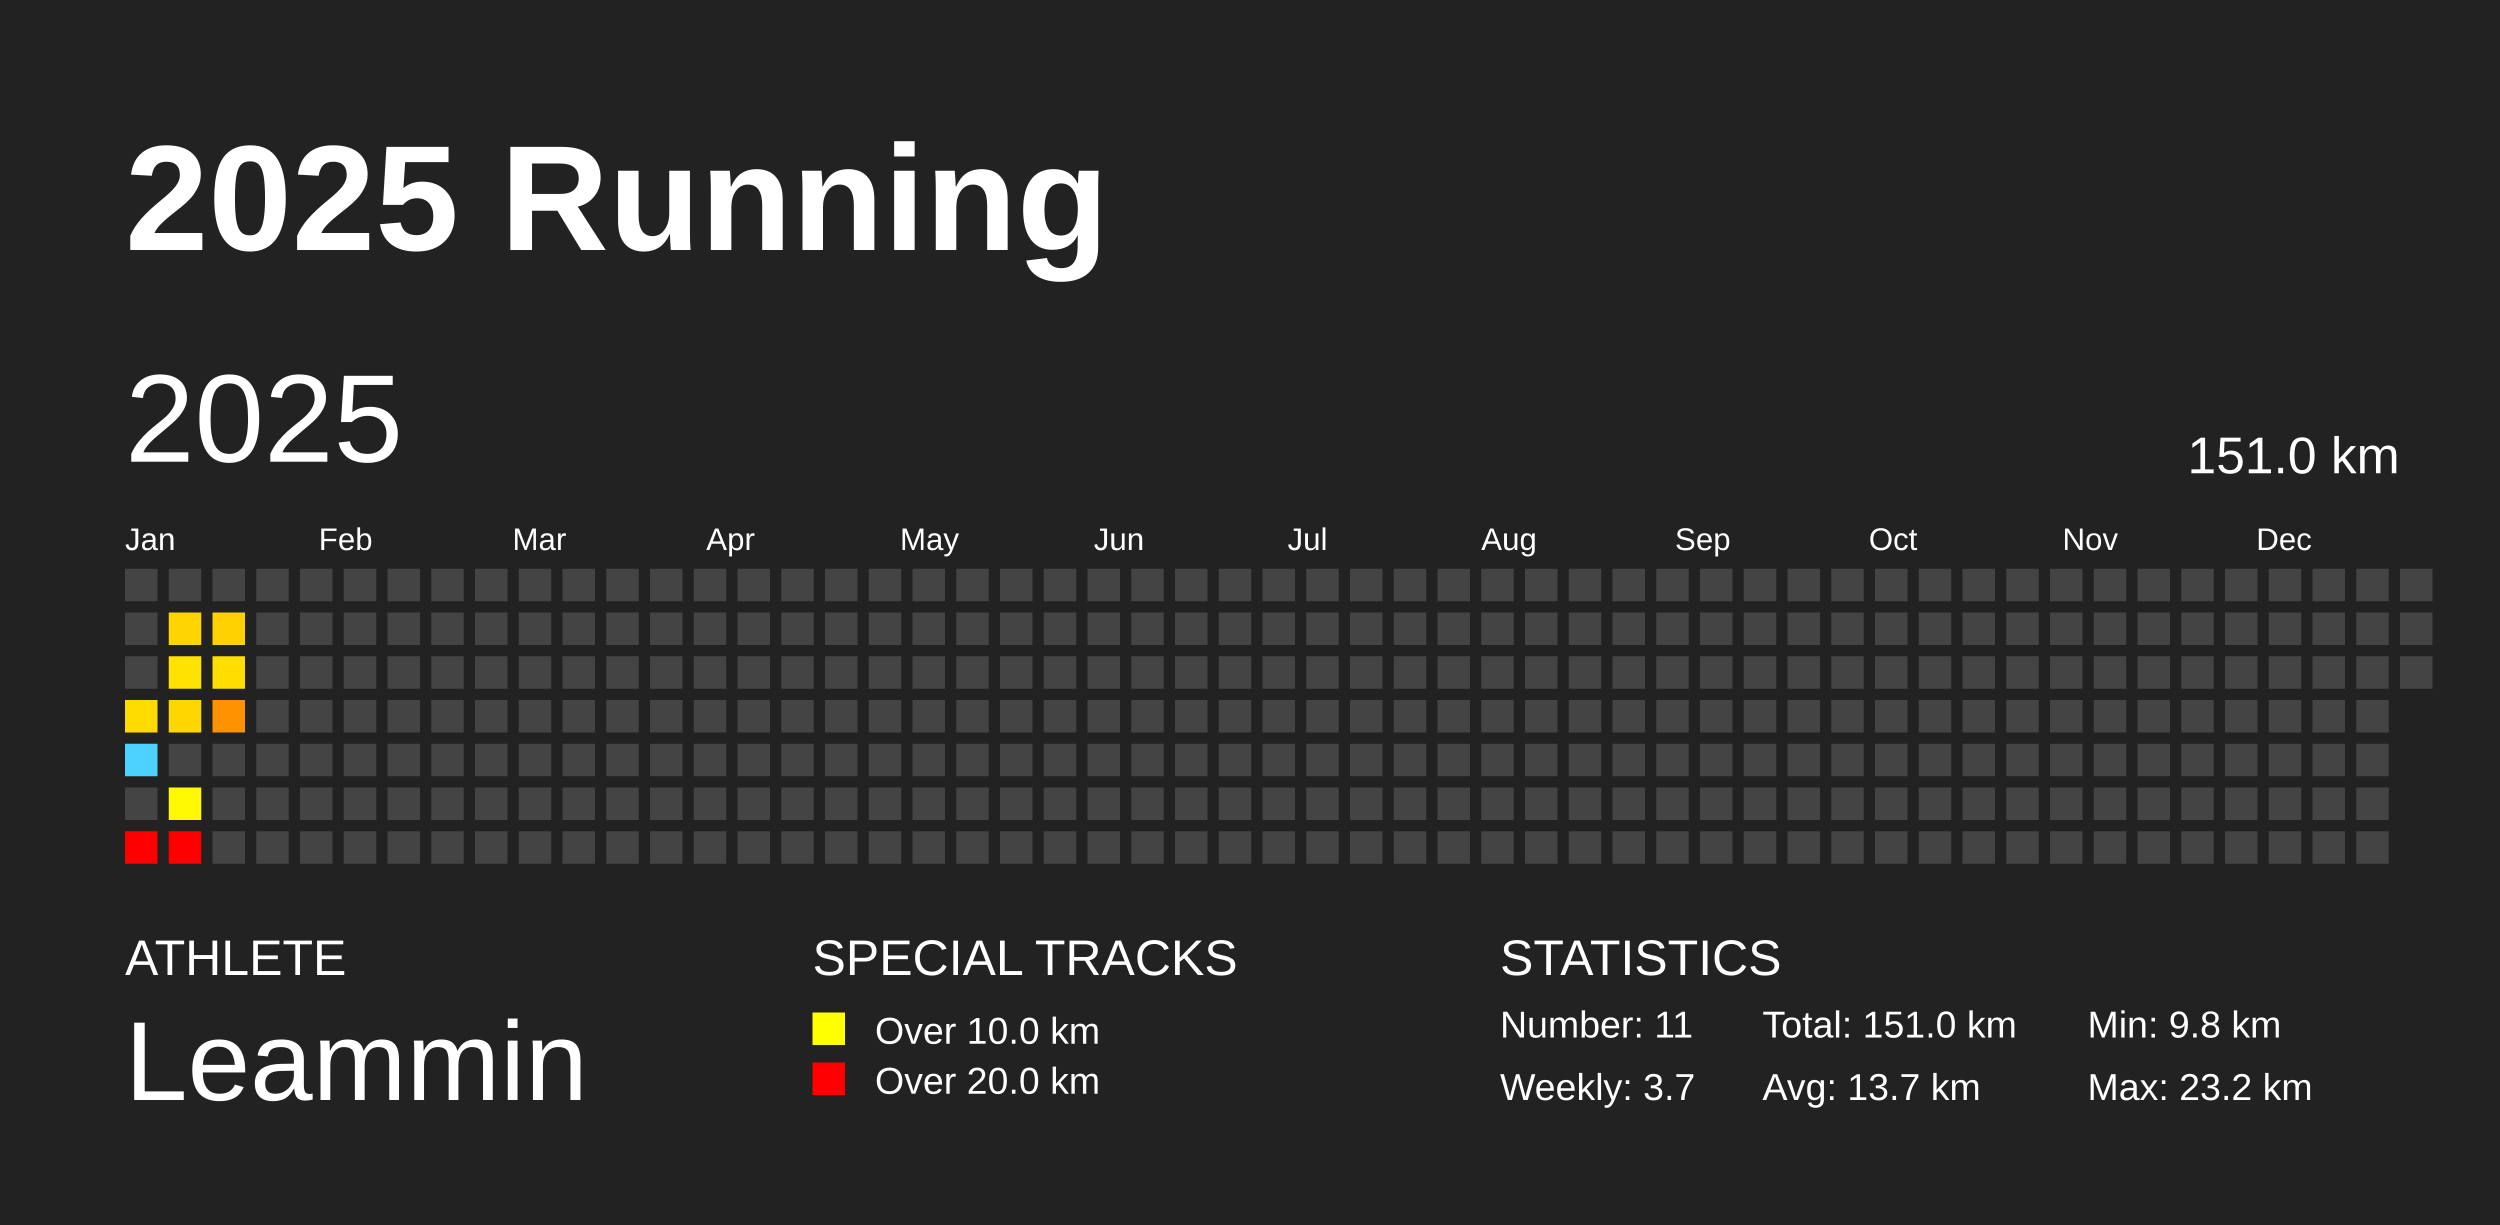
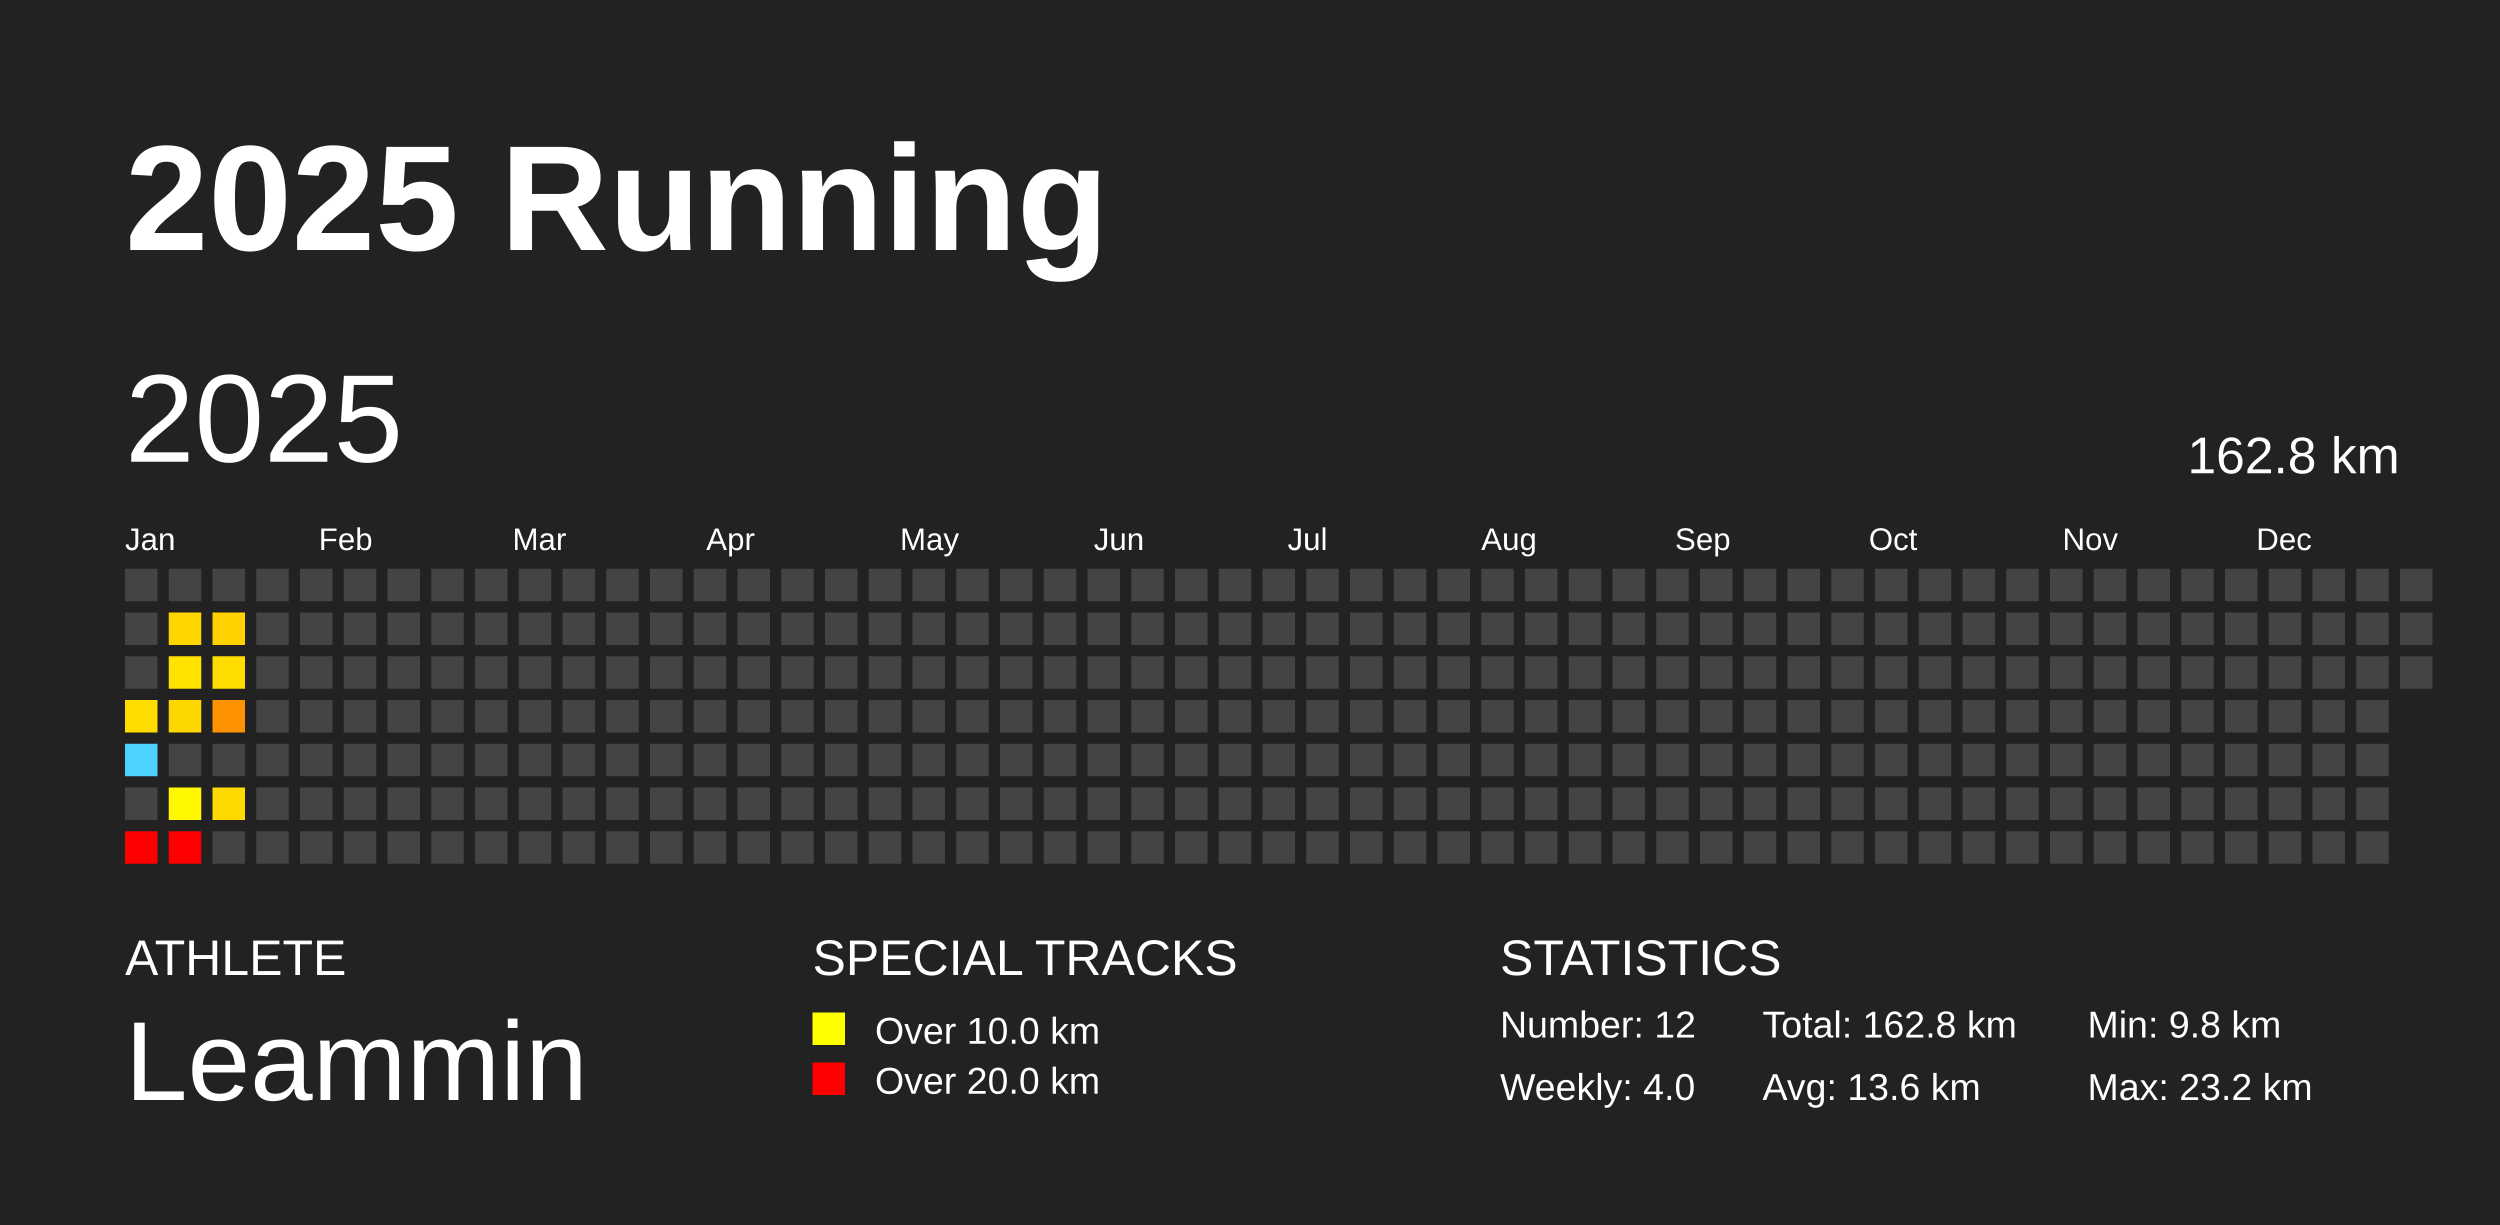
<svg xmlns="http://www.w3.org/2000/svg" baseProfile="full" height="98mm" version="1.1" viewBox="0,0,200,98" width="200mm">
  <defs />
  <rect fill="#222222" height="98" width="200" x="0" y="0" />
  <text fill="#FFFFFF" style="font-size:12px; font-family:Arial; font-weight:bold;" x="10" y="20">2025 Running</text>
  <text fill="#FFFFFF" style="font-size:4px; font-family:Arial" x="10" y="78">ATHLETE</text>
  <text fill="#FFFFFF" style="font-size:9px; font-family:Arial" x="10" y="88">Leammin</text>
  <text fill="#FFFFFF" style="font-size:4px; font-family:Arial" x="65" y="78">SPECIAL TRACKS</text>
  <rect fill="yellow" height="2.6" width="2.6" x="65" y="81" />
  <text fill="#FFFFFF" style="font-size:3px; font-family:Arial" x="70" y="83.5">Over 10.0 km</text>
  <rect fill="red" height="2.6" width="2.6" x="65" y="85" />
  <text fill="#FFFFFF" style="font-size:3px; font-family:Arial" x="70" y="87.5">Over 20.0 km</text>
  <text fill="#FFFFFF" style="font-size:4px; font-family:Arial" x="120" y="78">STATISTICS</text>
-   <text fill="#FFFFFF" style="font-size:3px; font-family:Arial" x="120" y="83">Number: 11</text>
-   <text fill="#FFFFFF" style="font-size:3px; font-family:Arial" x="120" y="88">Weekly: 3.7</text>
-   <text fill="#FFFFFF" style="font-size:3px; font-family:Arial" x="141" y="83">Total: 151.0 km</text>
-   <text fill="#FFFFFF" style="font-size:3px; font-family:Arial" x="141" y="88">Avg: 13.7 km</text>
+   <text fill="#FFFFFF" style="font-size:3px; font-family:Arial" x="120" y="83">Number: 12</text>
+   <text fill="#FFFFFF" style="font-size:3px; font-family:Arial" x="120" y="88">Weekly: 4.0</text>
+   <text fill="#FFFFFF" style="font-size:3px; font-family:Arial" x="141" y="83">Total: 162.8 km</text>
+   <text fill="#FFFFFF" style="font-size:3px; font-family:Arial" x="141" y="88">Avg: 13.6 km</text>
  <text fill="#FFFFFF" style="font-size:3px; font-family:Arial" x="167" y="83">Min: 9.8 km</text>
  <text fill="#FFFFFF" style="font-size:3px; font-family:Arial" x="167" y="88">Max: 23.2 km</text>
  <text dominant-baseline="hanging" fill="#FFFFFF" style="font-size:10.0px; font-family:Arial;" x="10" y="30">2025</text>
-   <text dominant-baseline="hanging" fill="#FFFFFF" style="font-size:4.125px; font-family:Arial;" x="175" y="35">151.0 km</text>
+   <text dominant-baseline="hanging" fill="#FFFFFF" style="font-size:4.125px; font-family:Arial;" x="175" y="35">162.8 km</text>
  <text fill="#FFFFFF" style="font-size:2.5px; font-family:Arial" x="10.0" y="44">Jan</text>
  <text fill="#FFFFFF" style="font-size:2.5px; font-family:Arial" x="25.5" y="44">Feb</text>
  <text fill="#FFFFFF" style="font-size:2.5px; font-family:Arial" x="41.0" y="44">Mar</text>
  <text fill="#FFFFFF" style="font-size:2.5px; font-family:Arial" x="56.5" y="44">Apr</text>
  <text fill="#FFFFFF" style="font-size:2.5px; font-family:Arial" x="72.0" y="44">May</text>
  <text fill="#FFFFFF" style="font-size:2.5px; font-family:Arial" x="87.5" y="44">Jun</text>
  <text fill="#FFFFFF" style="font-size:2.5px; font-family:Arial" x="103.0" y="44">Jul</text>
  <text fill="#FFFFFF" style="font-size:2.5px; font-family:Arial" x="118.5" y="44">Aug</text>
  <text fill="#FFFFFF" style="font-size:2.5px; font-family:Arial" x="134.0" y="44">Sep</text>
  <text fill="#FFFFFF" style="font-size:2.5px; font-family:Arial" x="149.5" y="44">Oct</text>
  <text fill="#FFFFFF" style="font-size:2.5px; font-family:Arial" x="165.0" y="44">Nov</text>
  <text fill="#FFFFFF" style="font-size:2.5px; font-family:Arial" x="180.5" y="44">Dec</text>
  <rect fill="#444444" height="2.6" width="2.6" x="10.0" y="45.5" />
  <rect fill="#444444" height="2.6" width="2.6" x="10.0" y="49.0" />
  <rect fill="#444444" height="2.6" width="2.6" x="10.0" y="52.5" />
  <rect fill="#ffdb00" height="2.6" width="2.6" x="10.0" y="56.0" />
  <rect fill="#4dd2ff" height="2.6" width="2.6" x="10.0" y="59.5" />
  <rect fill="#444444" height="2.6" width="2.6" x="10.0" y="63.0" />
  <rect fill="red" height="2.6" width="2.6" x="10.0" y="66.5" />
  <rect fill="#444444" height="2.6" width="2.6" x="13.5" y="45.5" />
  <rect fill="#ffd500" height="2.6" width="2.6" x="13.5" y="49.0" />
  <rect fill="#ffe200" height="2.6" width="2.6" x="13.5" y="52.5" />
  <rect fill="#ffd700" height="2.6" width="2.6" x="13.5" y="56.0" />
  <rect fill="#444444" height="2.6" width="2.6" x="13.5" y="59.5" />
  <rect fill="#fff800" height="2.6" width="2.6" x="13.5" y="63.0" />
  <rect fill="red" height="2.6" width="2.6" x="13.5" y="66.5" />
  <rect fill="#444444" height="2.6" width="2.6" x="17.0" y="45.5" />
  <rect fill="#ffd100" height="2.6" width="2.6" x="17.0" y="49.0" />
  <rect fill="#ffdd00" height="2.6" width="2.6" x="17.0" y="52.5" />
  <rect fill="#ff9200" height="2.6" width="2.6" x="17.0" y="56.0" />
  <rect fill="#444444" height="2.6" width="2.6" x="17.0" y="59.5" />
-   <rect fill="#444444" height="2.6" width="2.6" x="17.0" y="63.0" />
+   <rect fill="#ffd900" height="2.6" width="2.6" x="17.0" y="63.0" />
  <rect fill="#444444" height="2.6" width="2.6" x="17.0" y="66.5" />
  <rect fill="#444444" height="2.6" width="2.6" x="20.5" y="45.5" />
  <rect fill="#444444" height="2.6" width="2.6" x="20.5" y="49.0" />
  <rect fill="#444444" height="2.6" width="2.6" x="20.5" y="52.5" />
  <rect fill="#444444" height="2.6" width="2.6" x="20.5" y="56.0" />
  <rect fill="#444444" height="2.6" width="2.6" x="20.5" y="59.5" />
  <rect fill="#444444" height="2.6" width="2.6" x="20.5" y="63.0" />
  <rect fill="#444444" height="2.6" width="2.6" x="20.5" y="66.5" />
  <rect fill="#444444" height="2.6" width="2.6" x="24.0" y="45.5" />
  <rect fill="#444444" height="2.6" width="2.6" x="24.0" y="49.0" />
  <rect fill="#444444" height="2.6" width="2.6" x="24.0" y="52.5" />
  <rect fill="#444444" height="2.6" width="2.6" x="24.0" y="56.0" />
  <rect fill="#444444" height="2.6" width="2.6" x="24.0" y="59.5" />
  <rect fill="#444444" height="2.6" width="2.6" x="24.0" y="63.0" />
  <rect fill="#444444" height="2.6" width="2.6" x="24.0" y="66.5" />
  <rect fill="#444444" height="2.6" width="2.6" x="27.5" y="45.5" />
  <rect fill="#444444" height="2.6" width="2.6" x="27.5" y="49.0" />
  <rect fill="#444444" height="2.6" width="2.6" x="27.5" y="52.5" />
  <rect fill="#444444" height="2.6" width="2.6" x="27.5" y="56.0" />
  <rect fill="#444444" height="2.6" width="2.6" x="27.5" y="59.5" />
  <rect fill="#444444" height="2.6" width="2.6" x="27.5" y="63.0" />
  <rect fill="#444444" height="2.6" width="2.6" x="27.5" y="66.5" />
  <rect fill="#444444" height="2.6" width="2.6" x="31.0" y="45.5" />
  <rect fill="#444444" height="2.6" width="2.6" x="31.0" y="49.0" />
  <rect fill="#444444" height="2.6" width="2.6" x="31.0" y="52.5" />
  <rect fill="#444444" height="2.6" width="2.6" x="31.0" y="56.0" />
  <rect fill="#444444" height="2.6" width="2.6" x="31.0" y="59.5" />
  <rect fill="#444444" height="2.6" width="2.6" x="31.0" y="63.0" />
  <rect fill="#444444" height="2.6" width="2.6" x="31.0" y="66.5" />
  <rect fill="#444444" height="2.6" width="2.6" x="34.5" y="45.5" />
  <rect fill="#444444" height="2.6" width="2.6" x="34.5" y="49.0" />
  <rect fill="#444444" height="2.6" width="2.6" x="34.5" y="52.5" />
  <rect fill="#444444" height="2.6" width="2.6" x="34.5" y="56.0" />
  <rect fill="#444444" height="2.6" width="2.6" x="34.5" y="59.5" />
  <rect fill="#444444" height="2.6" width="2.6" x="34.5" y="63.0" />
  <rect fill="#444444" height="2.6" width="2.6" x="34.5" y="66.5" />
  <rect fill="#444444" height="2.6" width="2.6" x="38.0" y="45.5" />
  <rect fill="#444444" height="2.6" width="2.6" x="38.0" y="49.0" />
  <rect fill="#444444" height="2.6" width="2.6" x="38.0" y="52.5" />
  <rect fill="#444444" height="2.6" width="2.6" x="38.0" y="56.0" />
  <rect fill="#444444" height="2.6" width="2.6" x="38.0" y="59.5" />
  <rect fill="#444444" height="2.6" width="2.6" x="38.0" y="63.0" />
  <rect fill="#444444" height="2.6" width="2.6" x="38.0" y="66.5" />
  <rect fill="#444444" height="2.6" width="2.6" x="41.5" y="45.5" />
  <rect fill="#444444" height="2.6" width="2.6" x="41.5" y="49.0" />
  <rect fill="#444444" height="2.6" width="2.6" x="41.5" y="52.5" />
  <rect fill="#444444" height="2.6" width="2.6" x="41.5" y="56.0" />
  <rect fill="#444444" height="2.6" width="2.6" x="41.5" y="59.5" />
  <rect fill="#444444" height="2.6" width="2.6" x="41.5" y="63.0" />
  <rect fill="#444444" height="2.6" width="2.6" x="41.5" y="66.5" />
  <rect fill="#444444" height="2.6" width="2.6" x="45.0" y="45.5" />
  <rect fill="#444444" height="2.6" width="2.6" x="45.0" y="49.0" />
  <rect fill="#444444" height="2.6" width="2.6" x="45.0" y="52.5" />
  <rect fill="#444444" height="2.6" width="2.6" x="45.0" y="56.0" />
  <rect fill="#444444" height="2.6" width="2.6" x="45.0" y="59.5" />
  <rect fill="#444444" height="2.6" width="2.6" x="45.0" y="63.0" />
  <rect fill="#444444" height="2.6" width="2.6" x="45.0" y="66.5" />
  <rect fill="#444444" height="2.6" width="2.6" x="48.5" y="45.5" />
  <rect fill="#444444" height="2.6" width="2.6" x="48.5" y="49.0" />
  <rect fill="#444444" height="2.6" width="2.6" x="48.5" y="52.5" />
  <rect fill="#444444" height="2.6" width="2.6" x="48.5" y="56.0" />
  <rect fill="#444444" height="2.6" width="2.6" x="48.5" y="59.5" />
  <rect fill="#444444" height="2.6" width="2.6" x="48.5" y="63.0" />
  <rect fill="#444444" height="2.6" width="2.6" x="48.5" y="66.5" />
  <rect fill="#444444" height="2.6" width="2.6" x="52.0" y="45.5" />
  <rect fill="#444444" height="2.6" width="2.6" x="52.0" y="49.0" />
  <rect fill="#444444" height="2.6" width="2.6" x="52.0" y="52.5" />
  <rect fill="#444444" height="2.6" width="2.6" x="52.0" y="56.0" />
  <rect fill="#444444" height="2.6" width="2.6" x="52.0" y="59.5" />
  <rect fill="#444444" height="2.6" width="2.6" x="52.0" y="63.0" />
  <rect fill="#444444" height="2.6" width="2.6" x="52.0" y="66.5" />
  <rect fill="#444444" height="2.6" width="2.6" x="55.5" y="45.5" />
  <rect fill="#444444" height="2.6" width="2.6" x="55.5" y="49.0" />
  <rect fill="#444444" height="2.6" width="2.6" x="55.5" y="52.5" />
  <rect fill="#444444" height="2.6" width="2.6" x="55.5" y="56.0" />
  <rect fill="#444444" height="2.6" width="2.6" x="55.5" y="59.5" />
  <rect fill="#444444" height="2.6" width="2.6" x="55.5" y="63.0" />
  <rect fill="#444444" height="2.6" width="2.6" x="55.5" y="66.5" />
  <rect fill="#444444" height="2.6" width="2.6" x="59.0" y="45.5" />
  <rect fill="#444444" height="2.6" width="2.6" x="59.0" y="49.0" />
  <rect fill="#444444" height="2.6" width="2.6" x="59.0" y="52.5" />
  <rect fill="#444444" height="2.6" width="2.6" x="59.0" y="56.0" />
  <rect fill="#444444" height="2.6" width="2.6" x="59.0" y="59.5" />
  <rect fill="#444444" height="2.6" width="2.6" x="59.0" y="63.0" />
  <rect fill="#444444" height="2.6" width="2.6" x="59.0" y="66.5" />
  <rect fill="#444444" height="2.6" width="2.6" x="62.5" y="45.5" />
  <rect fill="#444444" height="2.6" width="2.6" x="62.5" y="49.0" />
  <rect fill="#444444" height="2.6" width="2.6" x="62.5" y="52.5" />
  <rect fill="#444444" height="2.6" width="2.6" x="62.5" y="56.0" />
  <rect fill="#444444" height="2.6" width="2.6" x="62.5" y="59.5" />
  <rect fill="#444444" height="2.6" width="2.6" x="62.5" y="63.0" />
  <rect fill="#444444" height="2.6" width="2.6" x="62.5" y="66.5" />
  <rect fill="#444444" height="2.6" width="2.6" x="66.0" y="45.5" />
  <rect fill="#444444" height="2.6" width="2.6" x="66.0" y="49.0" />
  <rect fill="#444444" height="2.6" width="2.6" x="66.0" y="52.5" />
  <rect fill="#444444" height="2.6" width="2.6" x="66.0" y="56.0" />
  <rect fill="#444444" height="2.6" width="2.6" x="66.0" y="59.5" />
  <rect fill="#444444" height="2.6" width="2.6" x="66.0" y="63.0" />
  <rect fill="#444444" height="2.6" width="2.6" x="66.0" y="66.5" />
  <rect fill="#444444" height="2.6" width="2.6" x="69.5" y="45.5" />
  <rect fill="#444444" height="2.6" width="2.6" x="69.5" y="49.0" />
  <rect fill="#444444" height="2.6" width="2.6" x="69.5" y="52.5" />
  <rect fill="#444444" height="2.6" width="2.6" x="69.5" y="56.0" />
  <rect fill="#444444" height="2.6" width="2.6" x="69.5" y="59.5" />
  <rect fill="#444444" height="2.6" width="2.6" x="69.5" y="63.0" />
  <rect fill="#444444" height="2.6" width="2.6" x="69.5" y="66.5" />
  <rect fill="#444444" height="2.6" width="2.6" x="73.0" y="45.5" />
  <rect fill="#444444" height="2.6" width="2.6" x="73.0" y="49.0" />
  <rect fill="#444444" height="2.6" width="2.6" x="73.0" y="52.5" />
  <rect fill="#444444" height="2.6" width="2.6" x="73.0" y="56.0" />
  <rect fill="#444444" height="2.6" width="2.6" x="73.0" y="59.5" />
  <rect fill="#444444" height="2.6" width="2.6" x="73.0" y="63.0" />
  <rect fill="#444444" height="2.6" width="2.6" x="73.0" y="66.5" />
  <rect fill="#444444" height="2.6" width="2.6" x="76.5" y="45.5" />
  <rect fill="#444444" height="2.6" width="2.6" x="76.5" y="49.0" />
  <rect fill="#444444" height="2.6" width="2.6" x="76.5" y="52.5" />
  <rect fill="#444444" height="2.6" width="2.6" x="76.5" y="56.0" />
  <rect fill="#444444" height="2.6" width="2.6" x="76.5" y="59.5" />
  <rect fill="#444444" height="2.6" width="2.6" x="76.5" y="63.0" />
  <rect fill="#444444" height="2.6" width="2.6" x="76.5" y="66.5" />
  <rect fill="#444444" height="2.6" width="2.6" x="80.0" y="45.5" />
  <rect fill="#444444" height="2.6" width="2.6" x="80.0" y="49.0" />
  <rect fill="#444444" height="2.6" width="2.6" x="80.0" y="52.5" />
  <rect fill="#444444" height="2.6" width="2.6" x="80.0" y="56.0" />
  <rect fill="#444444" height="2.6" width="2.6" x="80.0" y="59.5" />
  <rect fill="#444444" height="2.6" width="2.6" x="80.0" y="63.0" />
  <rect fill="#444444" height="2.6" width="2.6" x="80.0" y="66.5" />
  <rect fill="#444444" height="2.6" width="2.6" x="83.5" y="45.5" />
  <rect fill="#444444" height="2.6" width="2.6" x="83.5" y="49.0" />
  <rect fill="#444444" height="2.6" width="2.6" x="83.5" y="52.5" />
  <rect fill="#444444" height="2.6" width="2.6" x="83.5" y="56.0" />
  <rect fill="#444444" height="2.6" width="2.6" x="83.5" y="59.5" />
  <rect fill="#444444" height="2.6" width="2.6" x="83.5" y="63.0" />
  <rect fill="#444444" height="2.6" width="2.6" x="83.5" y="66.5" />
  <rect fill="#444444" height="2.6" width="2.6" x="87.0" y="45.5" />
  <rect fill="#444444" height="2.6" width="2.6" x="87.0" y="49.0" />
  <rect fill="#444444" height="2.6" width="2.6" x="87.0" y="52.5" />
  <rect fill="#444444" height="2.6" width="2.6" x="87.0" y="56.0" />
  <rect fill="#444444" height="2.6" width="2.6" x="87.0" y="59.5" />
  <rect fill="#444444" height="2.6" width="2.6" x="87.0" y="63.0" />
  <rect fill="#444444" height="2.6" width="2.6" x="87.0" y="66.5" />
  <rect fill="#444444" height="2.6" width="2.6" x="90.5" y="45.5" />
  <rect fill="#444444" height="2.6" width="2.6" x="90.5" y="49.0" />
  <rect fill="#444444" height="2.6" width="2.6" x="90.5" y="52.5" />
  <rect fill="#444444" height="2.6" width="2.6" x="90.5" y="56.0" />
  <rect fill="#444444" height="2.6" width="2.6" x="90.5" y="59.5" />
  <rect fill="#444444" height="2.6" width="2.6" x="90.5" y="63.0" />
  <rect fill="#444444" height="2.6" width="2.6" x="90.5" y="66.5" />
  <rect fill="#444444" height="2.6" width="2.6" x="94.0" y="45.5" />
  <rect fill="#444444" height="2.6" width="2.6" x="94.0" y="49.0" />
  <rect fill="#444444" height="2.6" width="2.6" x="94.0" y="52.5" />
  <rect fill="#444444" height="2.6" width="2.6" x="94.0" y="56.0" />
  <rect fill="#444444" height="2.6" width="2.6" x="94.0" y="59.5" />
  <rect fill="#444444" height="2.6" width="2.6" x="94.0" y="63.0" />
  <rect fill="#444444" height="2.6" width="2.6" x="94.0" y="66.5" />
  <rect fill="#444444" height="2.6" width="2.6" x="97.5" y="45.5" />
  <rect fill="#444444" height="2.6" width="2.6" x="97.5" y="49.0" />
  <rect fill="#444444" height="2.6" width="2.6" x="97.5" y="52.5" />
  <rect fill="#444444" height="2.6" width="2.6" x="97.5" y="56.0" />
  <rect fill="#444444" height="2.6" width="2.6" x="97.5" y="59.5" />
  <rect fill="#444444" height="2.6" width="2.6" x="97.5" y="63.0" />
  <rect fill="#444444" height="2.6" width="2.6" x="97.5" y="66.5" />
  <rect fill="#444444" height="2.6" width="2.6" x="101.0" y="45.5" />
  <rect fill="#444444" height="2.6" width="2.6" x="101.0" y="49.0" />
  <rect fill="#444444" height="2.6" width="2.6" x="101.0" y="52.5" />
  <rect fill="#444444" height="2.6" width="2.6" x="101.0" y="56.0" />
  <rect fill="#444444" height="2.6" width="2.6" x="101.0" y="59.5" />
  <rect fill="#444444" height="2.6" width="2.6" x="101.0" y="63.0" />
  <rect fill="#444444" height="2.6" width="2.6" x="101.0" y="66.5" />
  <rect fill="#444444" height="2.6" width="2.6" x="104.5" y="45.5" />
  <rect fill="#444444" height="2.6" width="2.6" x="104.5" y="49.0" />
  <rect fill="#444444" height="2.6" width="2.6" x="104.5" y="52.5" />
  <rect fill="#444444" height="2.6" width="2.6" x="104.5" y="56.0" />
  <rect fill="#444444" height="2.6" width="2.6" x="104.5" y="59.5" />
  <rect fill="#444444" height="2.6" width="2.6" x="104.5" y="63.0" />
  <rect fill="#444444" height="2.6" width="2.6" x="104.5" y="66.5" />
  <rect fill="#444444" height="2.6" width="2.6" x="108.0" y="45.5" />
  <rect fill="#444444" height="2.6" width="2.6" x="108.0" y="49.0" />
  <rect fill="#444444" height="2.6" width="2.6" x="108.0" y="52.5" />
  <rect fill="#444444" height="2.6" width="2.6" x="108.0" y="56.0" />
  <rect fill="#444444" height="2.6" width="2.6" x="108.0" y="59.5" />
  <rect fill="#444444" height="2.6" width="2.6" x="108.0" y="63.0" />
  <rect fill="#444444" height="2.6" width="2.6" x="108.0" y="66.5" />
  <rect fill="#444444" height="2.6" width="2.6" x="111.5" y="45.5" />
  <rect fill="#444444" height="2.6" width="2.6" x="111.5" y="49.0" />
  <rect fill="#444444" height="2.6" width="2.6" x="111.5" y="52.5" />
  <rect fill="#444444" height="2.6" width="2.6" x="111.5" y="56.0" />
  <rect fill="#444444" height="2.6" width="2.6" x="111.5" y="59.5" />
  <rect fill="#444444" height="2.6" width="2.6" x="111.5" y="63.0" />
  <rect fill="#444444" height="2.6" width="2.6" x="111.5" y="66.5" />
  <rect fill="#444444" height="2.6" width="2.6" x="115.0" y="45.5" />
  <rect fill="#444444" height="2.6" width="2.6" x="115.0" y="49.0" />
  <rect fill="#444444" height="2.6" width="2.6" x="115.0" y="52.5" />
  <rect fill="#444444" height="2.6" width="2.6" x="115.0" y="56.0" />
  <rect fill="#444444" height="2.6" width="2.6" x="115.0" y="59.5" />
  <rect fill="#444444" height="2.6" width="2.6" x="115.0" y="63.0" />
  <rect fill="#444444" height="2.6" width="2.6" x="115.0" y="66.5" />
  <rect fill="#444444" height="2.6" width="2.6" x="118.5" y="45.5" />
  <rect fill="#444444" height="2.6" width="2.6" x="118.5" y="49.0" />
  <rect fill="#444444" height="2.6" width="2.6" x="118.5" y="52.5" />
  <rect fill="#444444" height="2.6" width="2.6" x="118.5" y="56.0" />
  <rect fill="#444444" height="2.6" width="2.6" x="118.5" y="59.5" />
  <rect fill="#444444" height="2.6" width="2.6" x="118.5" y="63.0" />
  <rect fill="#444444" height="2.6" width="2.6" x="118.5" y="66.5" />
  <rect fill="#444444" height="2.6" width="2.6" x="122.0" y="45.5" />
  <rect fill="#444444" height="2.6" width="2.6" x="122.0" y="49.0" />
  <rect fill="#444444" height="2.6" width="2.6" x="122.0" y="52.5" />
  <rect fill="#444444" height="2.6" width="2.6" x="122.0" y="56.0" />
  <rect fill="#444444" height="2.6" width="2.6" x="122.0" y="59.5" />
  <rect fill="#444444" height="2.6" width="2.6" x="122.0" y="63.0" />
  <rect fill="#444444" height="2.6" width="2.6" x="122.0" y="66.5" />
  <rect fill="#444444" height="2.6" width="2.6" x="125.5" y="45.5" />
  <rect fill="#444444" height="2.6" width="2.6" x="125.5" y="49.0" />
  <rect fill="#444444" height="2.6" width="2.6" x="125.5" y="52.5" />
  <rect fill="#444444" height="2.6" width="2.6" x="125.5" y="56.0" />
  <rect fill="#444444" height="2.6" width="2.6" x="125.5" y="59.5" />
  <rect fill="#444444" height="2.6" width="2.6" x="125.5" y="63.0" />
  <rect fill="#444444" height="2.6" width="2.6" x="125.5" y="66.5" />
  <rect fill="#444444" height="2.6" width="2.6" x="129.0" y="45.5" />
  <rect fill="#444444" height="2.6" width="2.6" x="129.0" y="49.0" />
  <rect fill="#444444" height="2.6" width="2.6" x="129.0" y="52.5" />
  <rect fill="#444444" height="2.6" width="2.6" x="129.0" y="56.0" />
  <rect fill="#444444" height="2.6" width="2.6" x="129.0" y="59.5" />
  <rect fill="#444444" height="2.6" width="2.6" x="129.0" y="63.0" />
  <rect fill="#444444" height="2.6" width="2.6" x="129.0" y="66.5" />
  <rect fill="#444444" height="2.6" width="2.6" x="132.5" y="45.5" />
  <rect fill="#444444" height="2.6" width="2.6" x="132.5" y="49.0" />
  <rect fill="#444444" height="2.6" width="2.6" x="132.5" y="52.5" />
  <rect fill="#444444" height="2.6" width="2.6" x="132.5" y="56.0" />
  <rect fill="#444444" height="2.6" width="2.6" x="132.5" y="59.5" />
  <rect fill="#444444" height="2.6" width="2.6" x="132.5" y="63.0" />
  <rect fill="#444444" height="2.6" width="2.6" x="132.5" y="66.5" />
  <rect fill="#444444" height="2.6" width="2.6" x="136.0" y="45.5" />
  <rect fill="#444444" height="2.6" width="2.6" x="136.0" y="49.0" />
  <rect fill="#444444" height="2.6" width="2.6" x="136.0" y="52.5" />
  <rect fill="#444444" height="2.6" width="2.6" x="136.0" y="56.0" />
  <rect fill="#444444" height="2.6" width="2.6" x="136.0" y="59.5" />
  <rect fill="#444444" height="2.6" width="2.6" x="136.0" y="63.0" />
  <rect fill="#444444" height="2.6" width="2.6" x="136.0" y="66.5" />
  <rect fill="#444444" height="2.6" width="2.6" x="139.5" y="45.5" />
  <rect fill="#444444" height="2.6" width="2.6" x="139.5" y="49.0" />
  <rect fill="#444444" height="2.6" width="2.6" x="139.5" y="52.5" />
  <rect fill="#444444" height="2.6" width="2.6" x="139.5" y="56.0" />
  <rect fill="#444444" height="2.6" width="2.6" x="139.5" y="59.5" />
  <rect fill="#444444" height="2.6" width="2.6" x="139.5" y="63.0" />
  <rect fill="#444444" height="2.6" width="2.6" x="139.5" y="66.5" />
  <rect fill="#444444" height="2.6" width="2.6" x="143.0" y="45.5" />
  <rect fill="#444444" height="2.6" width="2.6" x="143.0" y="49.0" />
  <rect fill="#444444" height="2.6" width="2.6" x="143.0" y="52.5" />
  <rect fill="#444444" height="2.6" width="2.6" x="143.0" y="56.0" />
  <rect fill="#444444" height="2.6" width="2.6" x="143.0" y="59.5" />
  <rect fill="#444444" height="2.6" width="2.6" x="143.0" y="63.0" />
  <rect fill="#444444" height="2.6" width="2.6" x="143.0" y="66.5" />
  <rect fill="#444444" height="2.6" width="2.6" x="146.5" y="45.5" />
  <rect fill="#444444" height="2.6" width="2.6" x="146.5" y="49.0" />
  <rect fill="#444444" height="2.6" width="2.6" x="146.5" y="52.5" />
  <rect fill="#444444" height="2.6" width="2.6" x="146.5" y="56.0" />
  <rect fill="#444444" height="2.6" width="2.6" x="146.5" y="59.5" />
  <rect fill="#444444" height="2.6" width="2.6" x="146.5" y="63.0" />
  <rect fill="#444444" height="2.6" width="2.6" x="146.5" y="66.5" />
  <rect fill="#444444" height="2.6" width="2.6" x="150.0" y="45.5" />
  <rect fill="#444444" height="2.6" width="2.6" x="150.0" y="49.0" />
  <rect fill="#444444" height="2.6" width="2.6" x="150.0" y="52.5" />
  <rect fill="#444444" height="2.6" width="2.6" x="150.0" y="56.0" />
  <rect fill="#444444" height="2.6" width="2.6" x="150.0" y="59.5" />
  <rect fill="#444444" height="2.6" width="2.6" x="150.0" y="63.0" />
  <rect fill="#444444" height="2.6" width="2.6" x="150.0" y="66.5" />
  <rect fill="#444444" height="2.6" width="2.6" x="153.5" y="45.5" />
  <rect fill="#444444" height="2.6" width="2.6" x="153.5" y="49.0" />
  <rect fill="#444444" height="2.6" width="2.6" x="153.5" y="52.5" />
  <rect fill="#444444" height="2.6" width="2.6" x="153.5" y="56.0" />
  <rect fill="#444444" height="2.6" width="2.6" x="153.5" y="59.5" />
  <rect fill="#444444" height="2.6" width="2.6" x="153.5" y="63.0" />
  <rect fill="#444444" height="2.6" width="2.6" x="153.5" y="66.5" />
  <rect fill="#444444" height="2.6" width="2.6" x="157.0" y="45.5" />
  <rect fill="#444444" height="2.6" width="2.6" x="157.0" y="49.0" />
  <rect fill="#444444" height="2.6" width="2.6" x="157.0" y="52.5" />
  <rect fill="#444444" height="2.6" width="2.6" x="157.0" y="56.0" />
  <rect fill="#444444" height="2.6" width="2.6" x="157.0" y="59.5" />
  <rect fill="#444444" height="2.6" width="2.6" x="157.0" y="63.0" />
  <rect fill="#444444" height="2.6" width="2.6" x="157.0" y="66.5" />
  <rect fill="#444444" height="2.6" width="2.6" x="160.5" y="45.5" />
  <rect fill="#444444" height="2.6" width="2.6" x="160.5" y="49.0" />
  <rect fill="#444444" height="2.6" width="2.6" x="160.5" y="52.5" />
  <rect fill="#444444" height="2.6" width="2.6" x="160.5" y="56.0" />
  <rect fill="#444444" height="2.6" width="2.6" x="160.5" y="59.5" />
  <rect fill="#444444" height="2.6" width="2.6" x="160.5" y="63.0" />
  <rect fill="#444444" height="2.6" width="2.6" x="160.5" y="66.5" />
  <rect fill="#444444" height="2.6" width="2.6" x="164.0" y="45.5" />
  <rect fill="#444444" height="2.6" width="2.6" x="164.0" y="49.0" />
  <rect fill="#444444" height="2.6" width="2.6" x="164.0" y="52.5" />
  <rect fill="#444444" height="2.6" width="2.6" x="164.0" y="56.0" />
  <rect fill="#444444" height="2.6" width="2.6" x="164.0" y="59.5" />
  <rect fill="#444444" height="2.6" width="2.6" x="164.0" y="63.0" />
  <rect fill="#444444" height="2.6" width="2.6" x="164.0" y="66.5" />
  <rect fill="#444444" height="2.6" width="2.6" x="167.5" y="45.5" />
  <rect fill="#444444" height="2.6" width="2.6" x="167.5" y="49.0" />
  <rect fill="#444444" height="2.6" width="2.6" x="167.5" y="52.5" />
  <rect fill="#444444" height="2.6" width="2.6" x="167.5" y="56.0" />
  <rect fill="#444444" height="2.6" width="2.6" x="167.5" y="59.5" />
  <rect fill="#444444" height="2.6" width="2.6" x="167.5" y="63.0" />
  <rect fill="#444444" height="2.6" width="2.6" x="167.5" y="66.5" />
  <rect fill="#444444" height="2.6" width="2.6" x="171.0" y="45.5" />
  <rect fill="#444444" height="2.6" width="2.6" x="171.0" y="49.0" />
  <rect fill="#444444" height="2.6" width="2.6" x="171.0" y="52.5" />
  <rect fill="#444444" height="2.6" width="2.6" x="171.0" y="56.0" />
  <rect fill="#444444" height="2.6" width="2.6" x="171.0" y="59.5" />
  <rect fill="#444444" height="2.6" width="2.6" x="171.0" y="63.0" />
  <rect fill="#444444" height="2.6" width="2.6" x="171.0" y="66.5" />
  <rect fill="#444444" height="2.6" width="2.6" x="174.5" y="45.5" />
  <rect fill="#444444" height="2.6" width="2.6" x="174.5" y="49.0" />
  <rect fill="#444444" height="2.6" width="2.6" x="174.5" y="52.5" />
  <rect fill="#444444" height="2.6" width="2.6" x="174.5" y="56.0" />
  <rect fill="#444444" height="2.6" width="2.6" x="174.5" y="59.5" />
  <rect fill="#444444" height="2.6" width="2.6" x="174.5" y="63.0" />
  <rect fill="#444444" height="2.6" width="2.6" x="174.5" y="66.5" />
  <rect fill="#444444" height="2.6" width="2.6" x="178.0" y="45.5" />
  <rect fill="#444444" height="2.6" width="2.6" x="178.0" y="49.0" />
  <rect fill="#444444" height="2.6" width="2.6" x="178.0" y="52.5" />
  <rect fill="#444444" height="2.6" width="2.6" x="178.0" y="56.0" />
  <rect fill="#444444" height="2.6" width="2.6" x="178.0" y="59.5" />
  <rect fill="#444444" height="2.6" width="2.6" x="178.0" y="63.0" />
  <rect fill="#444444" height="2.6" width="2.6" x="178.0" y="66.5" />
  <rect fill="#444444" height="2.6" width="2.6" x="181.5" y="45.5" />
  <rect fill="#444444" height="2.6" width="2.6" x="181.5" y="49.0" />
  <rect fill="#444444" height="2.6" width="2.6" x="181.5" y="52.5" />
  <rect fill="#444444" height="2.6" width="2.6" x="181.5" y="56.0" />
  <rect fill="#444444" height="2.6" width="2.6" x="181.5" y="59.5" />
  <rect fill="#444444" height="2.6" width="2.6" x="181.5" y="63.0" />
  <rect fill="#444444" height="2.6" width="2.6" x="181.5" y="66.5" />
  <rect fill="#444444" height="2.6" width="2.6" x="185.0" y="45.5" />
  <rect fill="#444444" height="2.6" width="2.6" x="185.0" y="49.0" />
  <rect fill="#444444" height="2.6" width="2.6" x="185.0" y="52.5" />
  <rect fill="#444444" height="2.6" width="2.6" x="185.0" y="56.0" />
  <rect fill="#444444" height="2.6" width="2.6" x="185.0" y="59.5" />
  <rect fill="#444444" height="2.6" width="2.6" x="185.0" y="63.0" />
  <rect fill="#444444" height="2.6" width="2.6" x="185.0" y="66.5" />
  <rect fill="#444444" height="2.6" width="2.6" x="188.5" y="45.5" />
  <rect fill="#444444" height="2.6" width="2.6" x="188.5" y="49.0" />
  <rect fill="#444444" height="2.6" width="2.6" x="188.5" y="52.5" />
  <rect fill="#444444" height="2.6" width="2.6" x="188.5" y="56.0" />
  <rect fill="#444444" height="2.6" width="2.6" x="188.5" y="59.5" />
  <rect fill="#444444" height="2.6" width="2.6" x="188.5" y="63.0" />
  <rect fill="#444444" height="2.6" width="2.6" x="188.5" y="66.5" />
  <rect fill="#444444" height="2.6" width="2.6" x="192.0" y="45.5" />
  <rect fill="#444444" height="2.6" width="2.6" x="192.0" y="49.0" />
  <rect fill="#444444" height="2.6" width="2.6" x="192.0" y="52.5" />
</svg>
